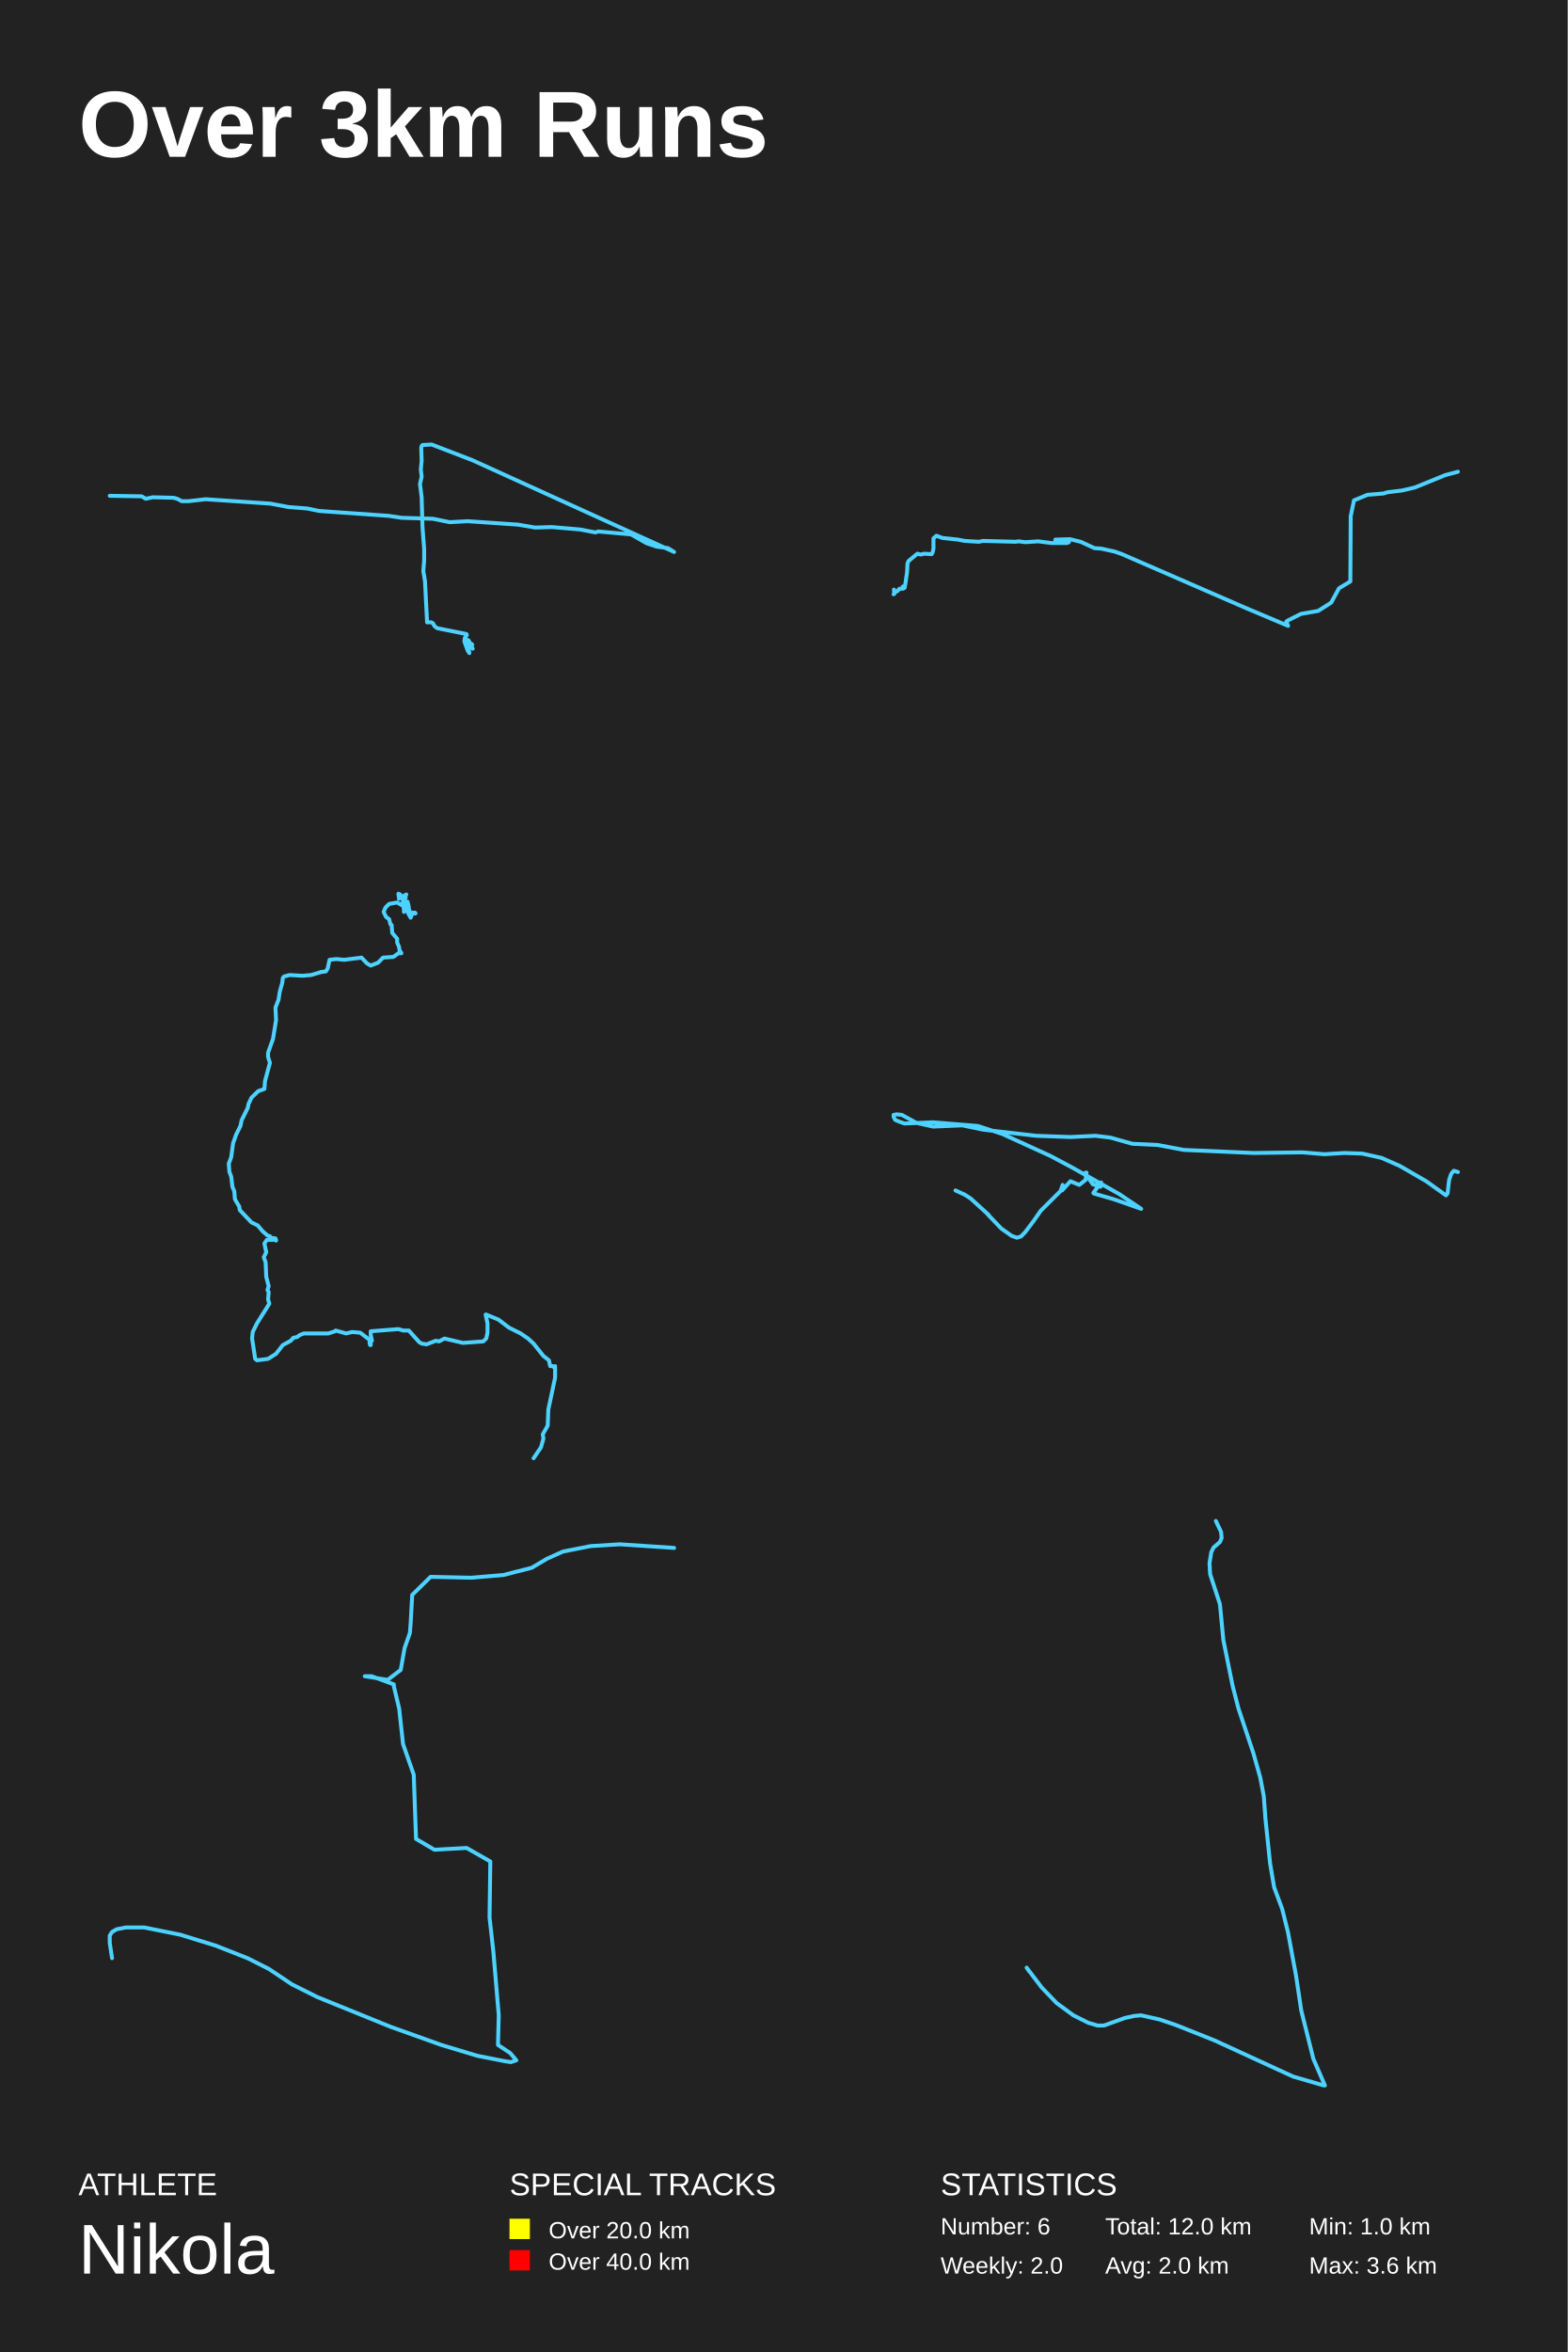
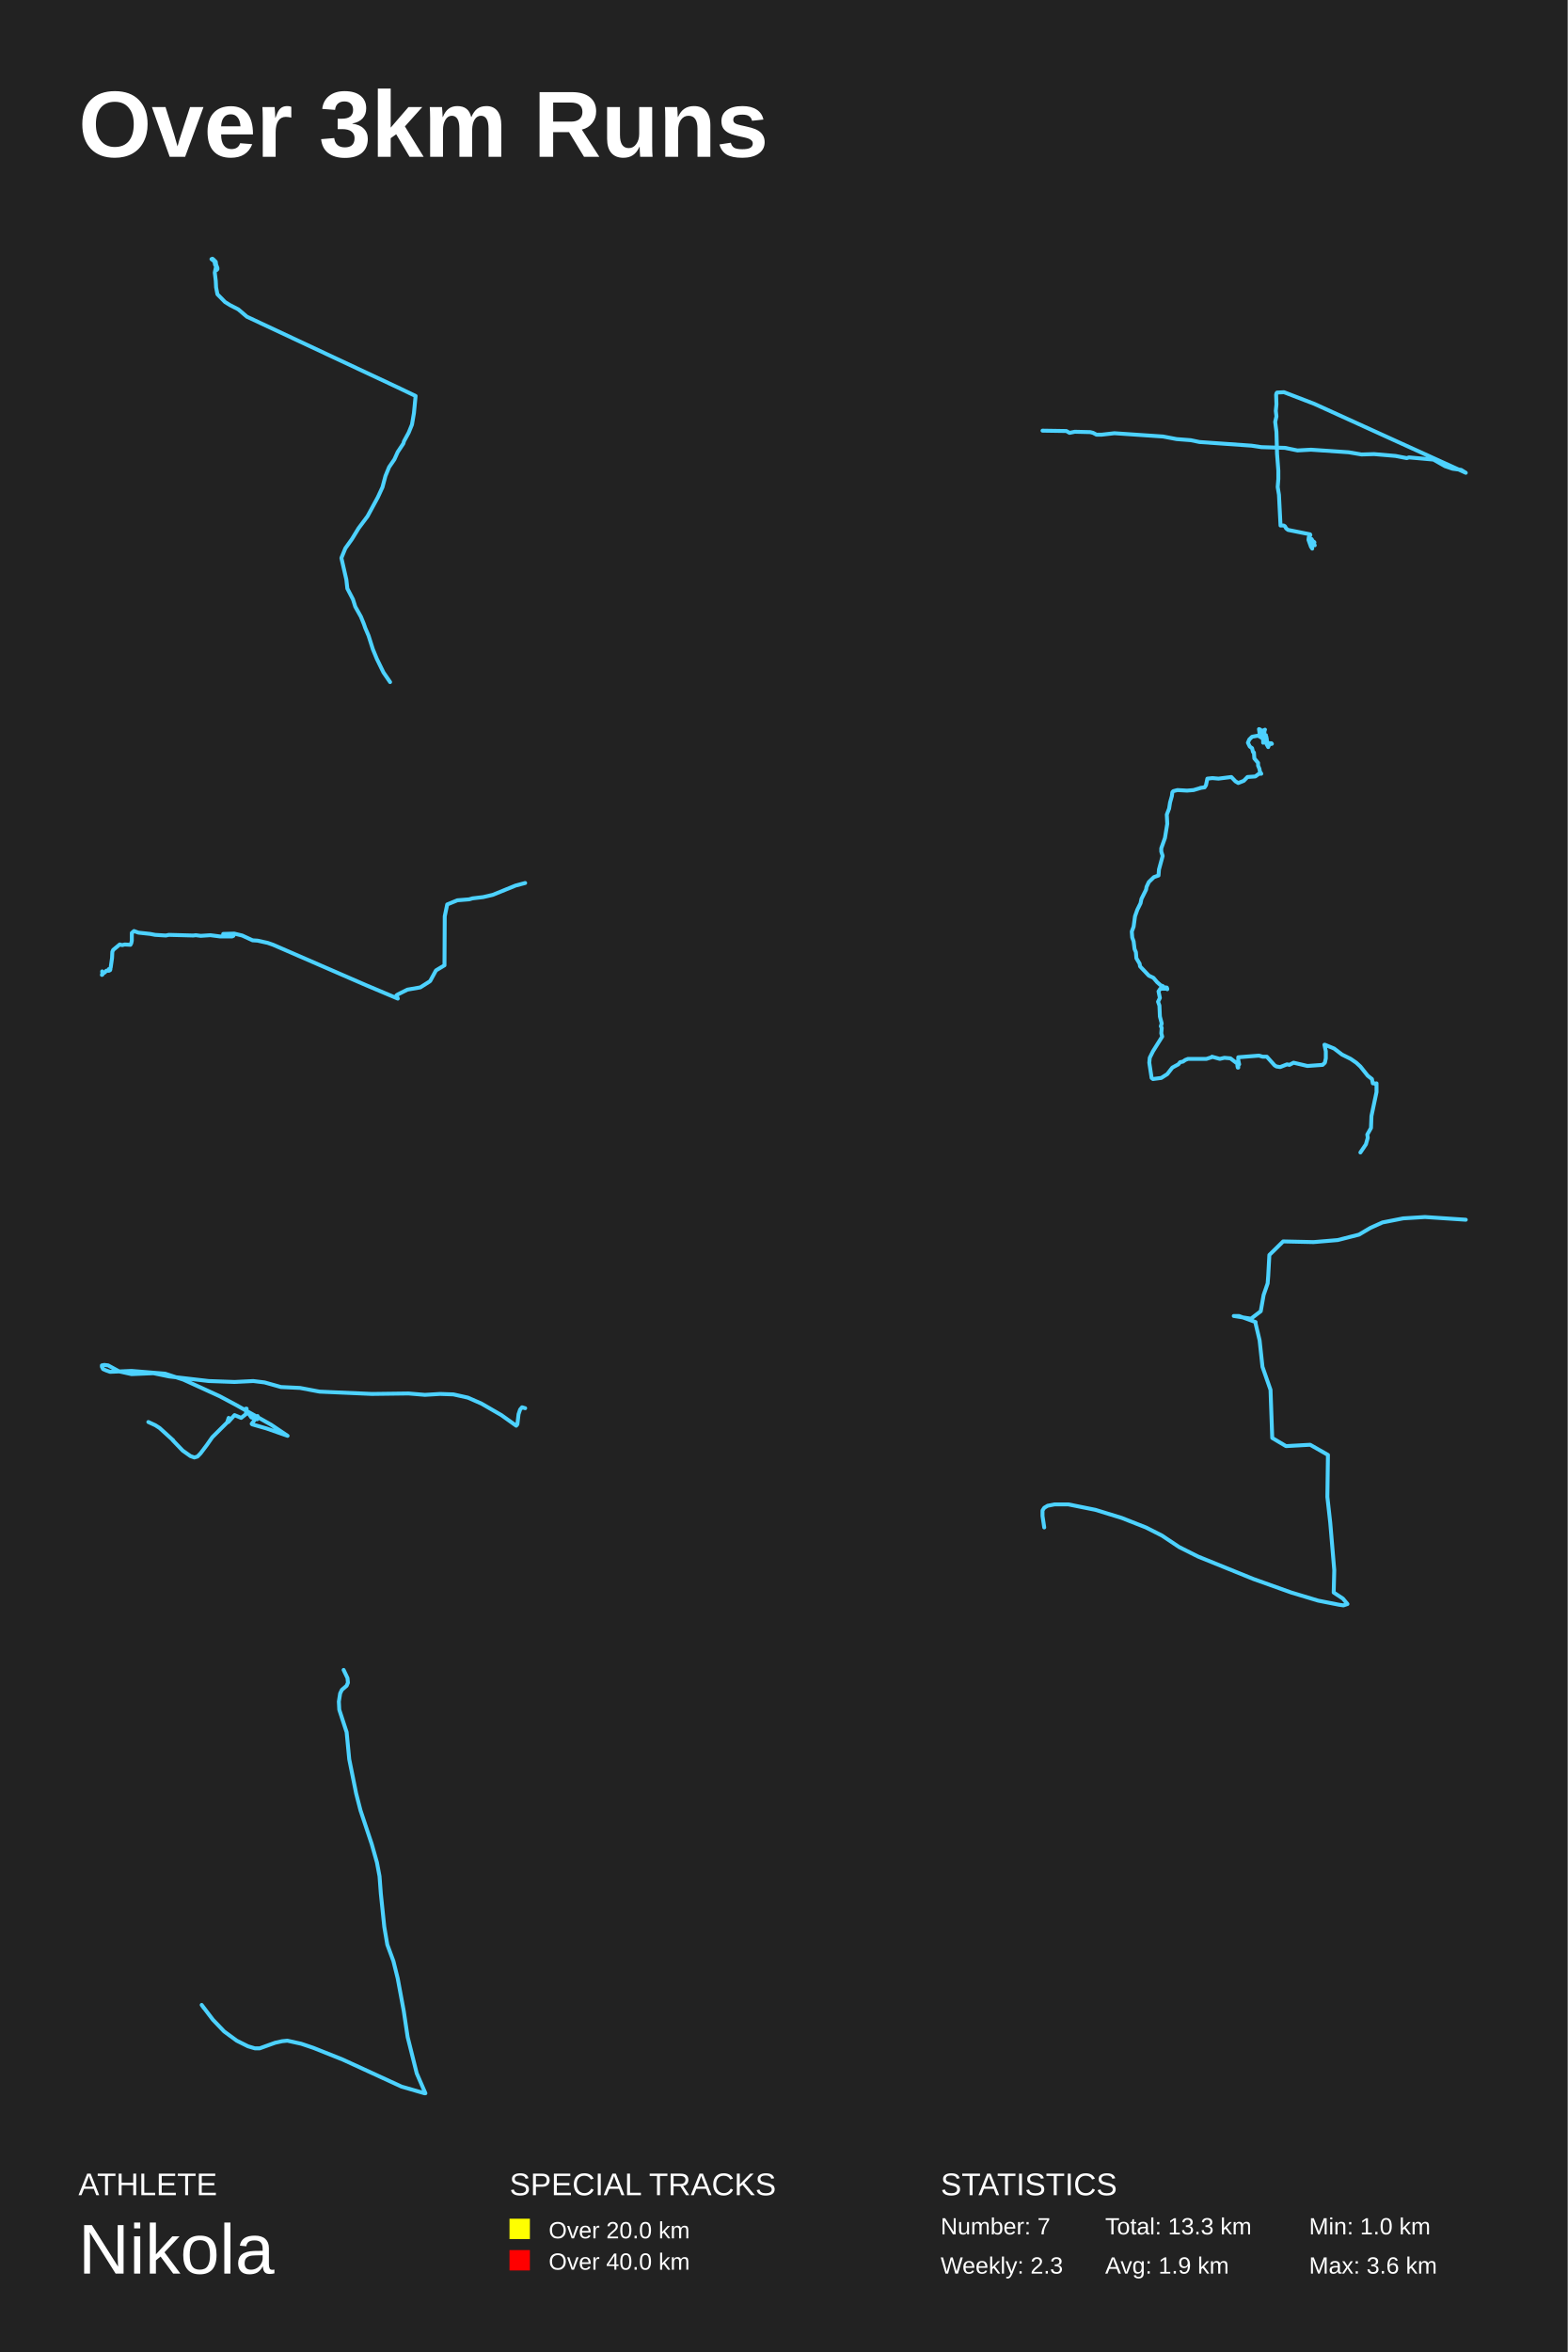
<svg xmlns="http://www.w3.org/2000/svg" baseProfile="full" height="300mm" version="1.1" viewBox="0,0,200,300" width="200mm">
  <defs />
  <rect fill="#222222" height="300" width="200" x="0" y="0" />
  <text fill="#FFFFFF" style="font-size:12px; font-family:Arial; font-weight:bold;" x="10" y="20">Over 3km Runs</text>
  <text fill="#FFFFFF" style="font-size:4px; font-family:Arial" x="10" y="280">ATHLETE</text>
  <text fill="#FFFFFF" style="font-size:9px; font-family:Arial" x="10" y="290">Nikola</text>
  <text fill="#FFFFFF" style="font-size:4px; font-family:Arial" x="65" y="280">SPECIAL TRACKS</text>
  <rect fill="yellow" height="2.6" width="2.6" x="65" y="283" />
  <text fill="#FFFFFF" style="font-size:3px; font-family:Arial" x="70" y="285.5">Over 20.0 km</text>
  <rect fill="red" height="2.6" width="2.6" x="65" y="287" />
  <text fill="#FFFFFF" style="font-size:3px; font-family:Arial" x="70" y="289.5">Over 40.0 km</text>
  <text fill="#FFFFFF" style="font-size:4px; font-family:Arial" x="120" y="280">STATISTICS</text>
-   <text fill="#FFFFFF" style="font-size:3px; font-family:Arial" x="120" y="285">Number: 6</text>
-   <text fill="#FFFFFF" style="font-size:3px; font-family:Arial" x="120" y="290">Weekly: 2.0</text>
-   <text fill="#FFFFFF" style="font-size:3px; font-family:Arial" x="141" y="285">Total: 12.0 km</text>
-   <text fill="#FFFFFF" style="font-size:3px; font-family:Arial" x="141" y="290">Avg: 2.0 km</text>
+   <text fill="#FFFFFF" style="font-size:3px; font-family:Arial" x="120" y="285">Number: 7</text>
+   <text fill="#FFFFFF" style="font-size:3px; font-family:Arial" x="120" y="290">Weekly: 2.3</text>
+   <text fill="#FFFFFF" style="font-size:3px; font-family:Arial" x="141" y="285">Total: 13.3 km</text>
+   <text fill="#FFFFFF" style="font-size:3px; font-family:Arial" x="141" y="290">Avg: 1.9 km</text>
  <text fill="#FFFFFF" style="font-size:3px; font-family:Arial" x="167" y="285">Min: 1.0 km</text>
  <text fill="#FFFFFF" style="font-size:3px; font-family:Arial" x="167" y="290">Max: 3.6 km</text>
-   <polyline fill="none" points="14.0,63.241 18.059,63.304 18.593,63.615 19.501,63.428 22.119,63.49 22.599,63.615 23.187,63.927 24.042,63.927 26.231,63.677 34.51,64.238 36.807,64.674 39.211,64.861 40.706,65.172 49.573,65.795 51.228,66.045 55.234,66.169 57.371,66.605 59.668,66.481 66.077,66.917 68.267,67.29 70.404,67.228 74.036,67.54 75.958,67.913 76.332,67.789 80.499,68.163 82.475,69.284 83.757,69.72 85.199,69.907 86.0,70.405 60.255,58.694 55.074,56.7 53.899,56.763 53.792,56.887 53.739,57.136 53.792,58.756 53.685,59.877 53.792,60.812 53.579,61.746 53.792,63.428 53.899,67.228 54.113,70.031 54.113,71.464 54.006,72.834 54.22,74.143 54.487,79.375 55.021,79.375 55.234,79.5 55.448,79.874 55.769,80.123 59.507,80.87 59.561,80.995 59.294,81.369 59.24,81.805 59.668,82.988 59.881,83.3 59.614,81.618 59.774,81.68 59.881,81.867 59.721,81.867 59.881,82.116 59.774,82.49 59.721,82.427 59.668,82.241 59.721,82.116 60.095,82.116 60.255,82.241 60.148,82.116 60.202,82.614 60.309,82.739 59.935,82.241 59.774,82.178" stroke="#4DD2FF" stroke-linecap="round" stroke-linejoin="round" stroke-width="0.5" />
-   <polyline fill="none" points="186.0,60.17 184.366,60.606 180.49,62.185 178.856,62.567 177.035,62.784 176.475,62.948 174.467,63.111 172.739,63.819 172.319,65.834 172.272,74.166 170.825,75.037 169.844,76.835 169.704,76.943 168.163,77.924 165.969,78.305 164.335,79.122 164.101,79.285 164.335,79.83 158.918,77.542 143.136,70.681 142.202,70.354 140.475,69.973 139.634,69.918 137.86,69.102 136.506,68.775 134.638,68.829 134.638,68.993 135.805,68.884 136.366,68.993 136.366,69.156 136.132,69.265 134.125,69.265 132.444,69.047 130.809,69.156 129.969,69.047 129.549,69.102 125.393,68.993 124.879,69.102 123.058,68.993 122.218,68.829 120.21,68.611 119.463,68.339 119.089,68.666 119.089,69.973 118.996,70.409 118.856,70.681 117.875,70.626 117.455,70.735 117.035,70.626 115.914,71.552 115.774,71.879 115.728,72.914 115.494,74.547 115.401,74.765 115.167,74.82 115.447,74.82 115.401,74.983 115.214,75.092 114.747,75.092 114.514,75.364 114.233,75.528 114.093,75.419 114.047,75.201 114.093,75.745 114.0,75.8" stroke="#4DD2FF" stroke-linecap="round" stroke-linejoin="round" stroke-width="0.5" />
-   <polyline fill="none" points="68.072,186.0 69.013,184.612 69.326,183.501 69.248,182.946 69.875,181.836 69.953,179.8 70.816,175.728 70.816,174.247 70.581,174.34 70.502,174.247 70.189,174.247 70.032,173.507 69.326,172.952 68.072,171.378 67.366,170.731 66.425,170.083 64.936,169.342 63.603,168.324 62.035,167.677 61.956,167.677 62.192,168.787 62.192,169.99 62.035,170.731 61.643,171.101 59.055,171.286 56.703,170.731 55.998,171.101 55.606,171.008 54.43,171.471 53.803,171.378 53.489,171.193 52.156,169.713 51.45,169.713 50.823,169.528 47.295,169.805 47.295,170.268 47.452,171.008 47.217,171.193 47.295,171.101 47.295,171.563 47.217,171.563 47.138,171.193 47.217,171.008 47.295,171.008 45.962,169.99 44.943,169.898 44.159,170.083 42.826,169.713 42.748,169.805 41.885,170.083 38.749,170.083 38.279,170.268 37.887,170.546 37.416,170.638 37.103,171.008 36.084,171.563 35.221,172.674 34.202,173.322 32.791,173.507 32.555,173.322 32.163,170.731 32.242,169.898 32.791,168.787 34.359,166.289 34.202,165.733 34.28,164.808 34.123,164.53 34.28,164.067 33.967,162.864 33.888,161.014 33.653,160.366 33.967,159.718 33.731,158.607 34.045,158.145 35.221,158.145 35.221,158.237 35.143,157.96 34.515,157.867 34.437,157.682 34.123,157.589 33.496,157.034 32.869,156.294 32.085,155.924 30.595,154.35 30.517,153.888 29.968,152.962 29.89,151.944 29.655,151.389 29.498,150.093 29.263,149.445 29.184,148.428 29.498,147.595 29.733,145.836 30.125,144.726 30.674,143.615 30.831,142.875 31.615,141.301 31.693,140.839 32.085,140.006 32.947,139.173 33.731,138.895 33.81,137.877 34.437,135.564 34.202,134.823 34.202,134.268 34.829,132.51 35.221,130.103 35.143,128.53 35.535,127.512 35.692,126.494 36.005,125.383 36.084,124.736 36.24,124.551 36.946,124.365 38.592,124.458 39.69,124.365 40.945,123.995 40.866,123.995 41.572,123.903 41.807,123.532 42.042,122.422 42.905,122.329 43.924,122.422 46.119,122.144 46.825,122.885 47.295,123.162 48.236,122.792 48.863,122.144 50.196,122.052 50.823,121.589 51.215,121.589 50.98,121.219 50.902,120.756 50.666,120.201 50.666,119.738 50.039,118.998 49.961,117.98 49.804,117.887 49.647,117.239 49.255,116.962 48.942,116.314 49.177,115.758 49.647,115.296 50.666,115.111 51.45,115.573 51.529,115.944 51.45,115.388 51.372,115.481 51.529,115.573 51.529,115.851 51.529,116.314 51.607,115.758 51.999,116.129 52.156,116.129 52.078,116.499 52.391,117.054 52.156,116.499 52.47,116.869 52.47,116.406 52.94,116.406 53.018,116.499 52.47,116.591 52.156,116.221 52.156,116.129 52.234,116.129 52.078,115.758 52.078,115.851 51.686,115.481 51.842,115.758 51.842,116.221 51.999,115.018 51.686,115.111 52.078,115.296 52.156,115.851 51.686,115.203 52.156,115.666 51.529,115.388 51.607,115.296 51.45,115.111 51.45,115.296 51.294,115.296 51.45,115.481 51.372,115.111 51.529,114.833 51.607,115.018 51.529,114.833 51.529,115.018 51.686,114.74 51.372,114.74 51.764,114.463 51.137,114.463 51.842,114.093 50.902,114.555 50.823,114.0 51.058,114.093 51.058,114.278 50.902,114.648 50.902,114.185 51.058,114.278 50.98,114.555 50.98,114.37" stroke="#4DD2FF" stroke-linecap="round" stroke-linejoin="round" stroke-width="0.5" />
-   <polyline fill="none" points="121.897,151.84 123.091,152.388 123.821,152.858 126.144,154.972 126.011,154.894 127.736,156.695 129.064,157.634 129.727,157.869 130.258,157.713 130.789,157.165 131.851,155.755 132.78,154.424 135.301,151.918 135.567,151.135 135.5,151.84 136.562,150.666 137.69,151.135 138.487,150.509 138.619,149.569 138.487,149.569 138.487,149.726 139.416,151.057 140.411,151.37 140.477,150.822 139.482,152.153 139.548,152.232 142.004,152.936 145.587,154.189 142.8,152.31 136.828,148.943 134.041,147.455 127.869,144.636 124.75,143.619 119.043,143.149 115.394,143.305 114.73,143.07 114.199,142.835 114.0,142.444 114.0,142.209 114.398,142.131 115.062,142.209 116.92,143.227 119.043,143.697 122.759,143.54 125.414,144.088 132.182,144.871 136.562,145.028 139.747,144.871 141.672,145.106 144.459,145.889 147.711,146.046 151.029,146.672 159.921,147.064 166.159,146.985 168.946,147.22 171.534,147.064 173.79,147.142 176.245,147.69 178.568,148.708 181.952,150.666 184.474,152.467 184.673,152.232 184.872,150.509 185.137,149.726 185.469,149.334 186.0,149.491" stroke="#4DD2FF" stroke-linecap="round" stroke-linejoin="round" stroke-width="0.5" />
-   <polyline fill="none" points="86.0,197.437 79.064,196.976 75.351,197.206 71.834,197.898 69.783,198.82 67.829,199.973 64.214,200.895 60.111,201.241 54.934,201.125 52.589,203.431 52.393,207.004 52.296,208.272 51.612,210.232 51.123,212.998 49.463,214.266 46.532,213.805 47.411,213.805 50.244,214.843 50.244,215.073 50.928,217.955 51.417,222.45 52.784,226.37 53.077,234.554 55.422,235.937 59.525,235.706 62.554,237.435 62.456,244.582 62.944,248.962 63.628,257.031 63.531,260.834 65.094,261.872 65.875,262.794 65.191,263.024 64.41,262.909 60.893,262.218 56.301,260.834 49.853,258.529 40.475,254.725 37.251,253.112 34.32,251.152 31.585,249.769 27.482,248.155 22.988,246.772 18.396,245.85 16.052,245.85 14.879,246.08 14.293,246.426 14.0,246.887 14.0,247.809 14.293,249.769" stroke="#4DD2FF" stroke-linecap="round" stroke-linejoin="round" stroke-width="0.5" />
-   <polyline fill="none" points="155.116,194.0 155.778,195.39 155.852,196.171 155.631,196.693 154.821,197.387 154.527,197.995 154.306,199.385 154.38,200.775 155.631,204.596 156.073,209.2 157.251,215.019 157.987,217.885 159.901,223.617 160.784,226.744 161.226,229.089 161.446,232.042 162.035,237.687 162.55,240.727 163.581,243.506 164.317,246.459 165.348,252.017 166.01,256.447 167.556,262.613 169.028,266.0 168.881,266.0 164.98,264.871 154.969,260.268 149.963,258.271 147.902,257.576 145.547,257.055 144.663,257.141 143.486,257.402 140.836,258.357 140.026,258.357 138.848,258.01 136.934,257.055 134.8,255.491 132.886,253.494 130.972,250.975 131.34,251.496" stroke="#4DD2FF" stroke-linecap="round" stroke-linejoin="round" stroke-width="0.5" />
+   <polyline fill="none" points="49.767,87.0 48.921,85.767 48.076,84.041 47.568,82.808 47.019,81.082 46.596,80.096 46.427,79.603 46.046,78.666 45.327,77.384 45.031,76.447 44.313,75.066 44.186,73.932 43.552,71.171 44.059,69.938 44.905,68.754 45.75,67.373 46.892,65.845 48.202,63.428 48.794,62.146 49.175,60.716 49.64,59.582 50.317,58.595 50.739,57.658 51.458,56.573 51.543,56.277 52.135,55.193 52.557,54.157 52.811,52.677 53.022,50.508 50.655,49.373 31.502,40.398 30.402,39.461 29.345,38.918 28.711,38.524 27.739,37.537 27.569,36.65 27.527,35.811 27.4,34.775 27.569,33.986 27.443,33.789 27.358,33.345 26.978,33.049 27.104,33.0 27.231,33.099 27.527,33.395 27.569,33.74 27.739,34.184 27.739,34.332 27.527,34.332 27.654,34.43 27.654,34.282 27.569,34.282 27.612,34.332" stroke="#4DD2FF" stroke-linecap="round" stroke-linejoin="round" stroke-width="0.5" />
+   <polyline fill="none" points="133.0,54.931 136.045,54.978 136.445,55.211 137.126,55.071 139.089,55.118 139.45,55.211 139.89,55.445 140.531,55.445 142.174,55.258 148.383,55.679 150.105,56.006 151.908,56.146 153.03,56.379 159.68,56.847 160.921,57.033 163.926,57.127 165.528,57.454 167.251,57.36 172.058,57.687 173.7,57.968 175.303,57.921 178.027,58.155 179.469,58.435 179.749,58.342 182.874,58.622 184.356,59.463 185.318,59.79 186.399,59.93 187.0,60.304 167.691,51.52 163.806,50.025 162.924,50.072 162.844,50.165 162.804,50.352 162.844,51.567 162.764,52.408 162.844,53.109 162.684,53.81 162.844,55.071 162.924,57.921 163.085,60.023 163.085,61.098 163.004,62.126 163.165,63.107 163.365,67.031 163.766,67.031 163.926,67.125 164.086,67.405 164.326,67.592 167.131,68.153 167.171,68.246 166.97,68.526 166.93,68.853 167.251,69.741 167.411,69.975 167.211,68.713 167.331,68.76 167.411,68.9 167.291,68.9 167.411,69.087 167.331,69.367 167.291,69.321 167.251,69.18 167.291,69.087 167.571,69.087 167.691,69.18 167.611,69.087 167.651,69.461 167.731,69.554 167.451,69.18 167.331,69.134" stroke="#4DD2FF" stroke-linecap="round" stroke-linejoin="round" stroke-width="0.5" />
+   <polyline fill="none" points="67.0,112.628 65.774,112.955 62.868,114.139 61.642,114.425 60.276,114.588 59.856,114.711 58.35,114.833 57.054,115.364 56.739,116.876 56.704,123.125 55.619,123.778 54.883,125.126 54.778,125.208 53.623,125.943 51.977,126.229 50.751,126.841 50.576,126.964 50.751,127.372 46.689,125.657 34.852,120.511 34.152,120.266 32.856,119.98 32.226,119.939 30.895,119.326 29.879,119.081 28.479,119.122 28.479,119.244 29.354,119.163 29.774,119.244 29.774,119.367 29.599,119.449 28.093,119.449 26.833,119.285 25.607,119.367 24.977,119.285 24.661,119.326 21.545,119.244 21.16,119.326 19.794,119.244 19.163,119.122 17.658,118.959 17.097,118.754 16.817,118.999 16.817,119.98 16.747,120.306 16.642,120.511 15.907,120.47 15.591,120.551 15.276,120.47 14.436,121.164 14.331,121.409 14.296,122.185 14.121,123.41 14.051,123.574 13.875,123.615 14.086,123.615 14.051,123.737 13.911,123.819 13.56,123.819 13.385,124.023 13.175,124.146 13.07,124.064 13.035,123.901 13.07,124.309 13.0,124.35" stroke="#4DD2FF" stroke-linecap="round" stroke-linejoin="round" stroke-width="0.5" />
+   <polyline fill="none" points="173.554,147.0 174.259,145.959 174.495,145.126 174.436,144.71 174.906,143.877 174.965,142.35 175.612,139.296 175.612,138.185 175.436,138.255 175.377,138.185 175.141,138.185 175.024,137.63 174.495,137.214 173.554,136.034 173.025,135.548 172.319,135.062 171.202,134.507 170.202,133.743 169.026,133.258 168.967,133.258 169.144,134.09 169.144,134.993 169.026,135.548 168.732,135.826 166.792,135.964 165.028,135.548 164.498,135.826 164.204,135.756 163.322,136.103 162.852,136.034 162.617,135.895 161.617,134.784 161.088,134.784 160.617,134.646 157.971,134.854 157.971,135.201 158.089,135.756 157.913,135.895 157.971,135.826 157.971,136.173 157.913,136.173 157.854,135.895 157.913,135.756 157.971,135.756 156.972,134.993 156.207,134.923 155.619,135.062 154.62,134.784 154.561,134.854 153.914,135.062 151.562,135.062 151.209,135.201 150.915,135.409 150.562,135.479 150.327,135.756 149.563,136.173 148.916,137.005 148.151,137.491 147.093,137.63 146.917,137.491 146.623,135.548 146.681,134.923 147.093,134.09 148.269,132.216 148.151,131.8 148.21,131.106 148.093,130.898 148.21,130.551 147.975,129.648 147.916,128.26 147.74,127.774 147.975,127.288 147.799,126.456 148.034,126.109 148.916,126.109 148.916,126.178 148.857,125.97 148.387,125.9 148.328,125.761 148.093,125.692 147.622,125.276 147.152,124.72 146.564,124.443 145.447,123.263 145.388,122.916 144.976,122.222 144.917,121.458 144.741,121.042 144.623,120.07 144.447,119.584 144.388,118.821 144.623,118.196 144.8,116.877 145.094,116.044 145.505,115.211 145.623,114.656 146.211,113.476 146.27,113.129 146.564,112.504 147.211,111.88 147.799,111.671 147.857,110.908 148.328,109.173 148.151,108.617 148.151,108.201 148.622,106.882 148.916,105.078 148.857,103.898 149.151,103.134 149.269,102.371 149.504,101.538 149.563,101.052 149.68,100.913 150.209,100.774 151.444,100.843 152.268,100.774 153.208,100.496 153.15,100.496 153.679,100.427 153.855,100.149 154.032,99.316 154.678,99.247 155.443,99.316 157.089,99.108 157.619,99.663 157.971,99.872 158.677,99.594 159.147,99.108 160.147,99.039 160.617,98.692 160.911,98.692 160.735,98.414 160.676,98.067 160.5,97.651 160.5,97.304 160.029,96.748 159.971,95.985 159.853,95.915 159.735,95.429 159.441,95.221 159.206,94.735 159.383,94.319 159.735,93.972 160.5,93.833 161.088,94.18 161.147,94.458 161.088,94.041 161.029,94.111 161.147,94.18 161.147,94.388 161.147,94.735 161.205,94.319 161.499,94.596 161.617,94.596 161.558,94.874 161.793,95.291 161.617,94.874 161.852,95.152 161.852,94.805 162.205,94.805 162.264,94.874 161.852,94.944 161.617,94.666 161.617,94.596 161.676,94.596 161.558,94.319 161.558,94.388 161.264,94.111 161.382,94.319 161.382,94.666 161.499,93.764 161.264,93.833 161.558,93.972 161.617,94.388 161.264,93.902 161.617,94.249 161.147,94.041 161.205,93.972 161.088,93.833 161.088,93.972 160.97,93.972 161.088,94.111 161.029,93.833 161.147,93.625 161.205,93.764 161.147,93.625 161.147,93.764 161.264,93.555 161.029,93.555 161.323,93.347 160.853,93.347 161.382,93.069 160.676,93.416 160.617,93.0 160.794,93.069 160.794,93.208 160.676,93.486 160.676,93.139 160.794,93.208 160.735,93.416 160.735,93.278" stroke="#4DD2FF" stroke-linecap="round" stroke-linejoin="round" stroke-width="0.5" />
+   <polyline fill="none" points="18.923,181.38 19.818,181.791 20.366,182.144 22.108,183.729 22.008,183.67 23.302,185.021 24.298,185.726 24.795,185.902 25.194,185.784 25.592,185.373 26.388,184.316 27.085,183.318 28.976,181.439 29.175,180.852 29.125,181.38 29.922,180.499 30.768,180.852 31.365,180.382 31.465,179.677 31.365,179.677 31.365,179.794 32.062,180.793 32.808,181.028 32.858,180.617 32.112,181.615 32.161,181.674 34.003,182.202 36.69,183.142 34.6,181.732 30.121,179.207 28.03,178.091 23.402,175.977 21.063,175.214 16.782,174.862 14.045,174.979 13.547,174.803 13.149,174.627 13.0,174.333 13.0,174.157 13.299,174.098 13.796,174.157 15.19,174.92 16.782,175.273 19.57,175.155 21.56,175.566 26.637,176.153 29.922,176.271 32.311,176.153 33.754,176.33 35.844,176.917 38.283,177.034 40.771,177.504 47.441,177.798 52.119,177.739 54.209,177.915 56.15,177.798 57.842,177.857 59.684,178.268 61.426,179.031 63.964,180.499 65.855,181.85 66.005,181.674 66.154,180.382 66.353,179.794 66.602,179.501 67.0,179.618" stroke="#4DD2FF" stroke-linecap="round" stroke-linejoin="round" stroke-width="0.5" />
+   <polyline fill="none" points="187.0,155.577 181.798,155.232 179.014,155.405 176.376,155.923 174.837,156.615 173.372,157.479 170.661,158.171 167.583,158.43 163.7,158.344 161.942,160.073 161.795,162.753 161.722,163.704 161.209,165.174 160.843,167.249 159.597,168.2 157.399,167.854 158.058,167.854 160.183,168.632 160.183,168.805 160.696,170.966 161.062,174.338 162.088,177.277 162.308,183.415 164.066,184.453 167.144,184.28 169.415,185.576 169.342,190.936 169.708,194.222 170.221,200.273 170.148,203.126 171.32,203.904 171.906,204.595 171.393,204.768 170.807,204.682 168.17,204.163 164.726,203.126 159.89,201.397 152.856,198.544 150.438,197.334 148.24,195.864 146.189,194.827 143.111,193.616 139.741,192.579 136.297,191.887 134.539,191.887 133.659,192.06 133.22,192.32 133.0,192.665 133.0,193.357 133.22,194.827" stroke="#4DD2FF" stroke-linecap="round" stroke-linejoin="round" stroke-width="0.5" />
+   <polyline fill="none" points="43.837,213.0 44.334,214.042 44.389,214.629 44.223,215.019 43.616,215.541 43.395,215.997 43.23,217.039 43.285,218.081 44.223,220.947 44.555,224.4 45.438,228.764 45.99,230.914 47.425,235.213 48.088,237.558 48.419,239.317 48.585,241.531 49.026,245.765 49.413,248.045 50.186,250.13 50.738,252.344 51.511,256.513 52.008,259.835 53.167,264.46 54.271,267.0 54.161,267.0 51.235,266.153 43.726,262.701 39.972,261.203 38.427,260.682 36.66,260.291 35.997,260.356 35.114,260.552 33.127,261.268 32.519,261.268 31.636,261.007 30.201,260.291 28.6,259.119 27.164,257.62 25.729,255.731 26.005,256.122" stroke="#4DD2FF" stroke-linecap="round" stroke-linejoin="round" stroke-width="0.5" />
</svg>
